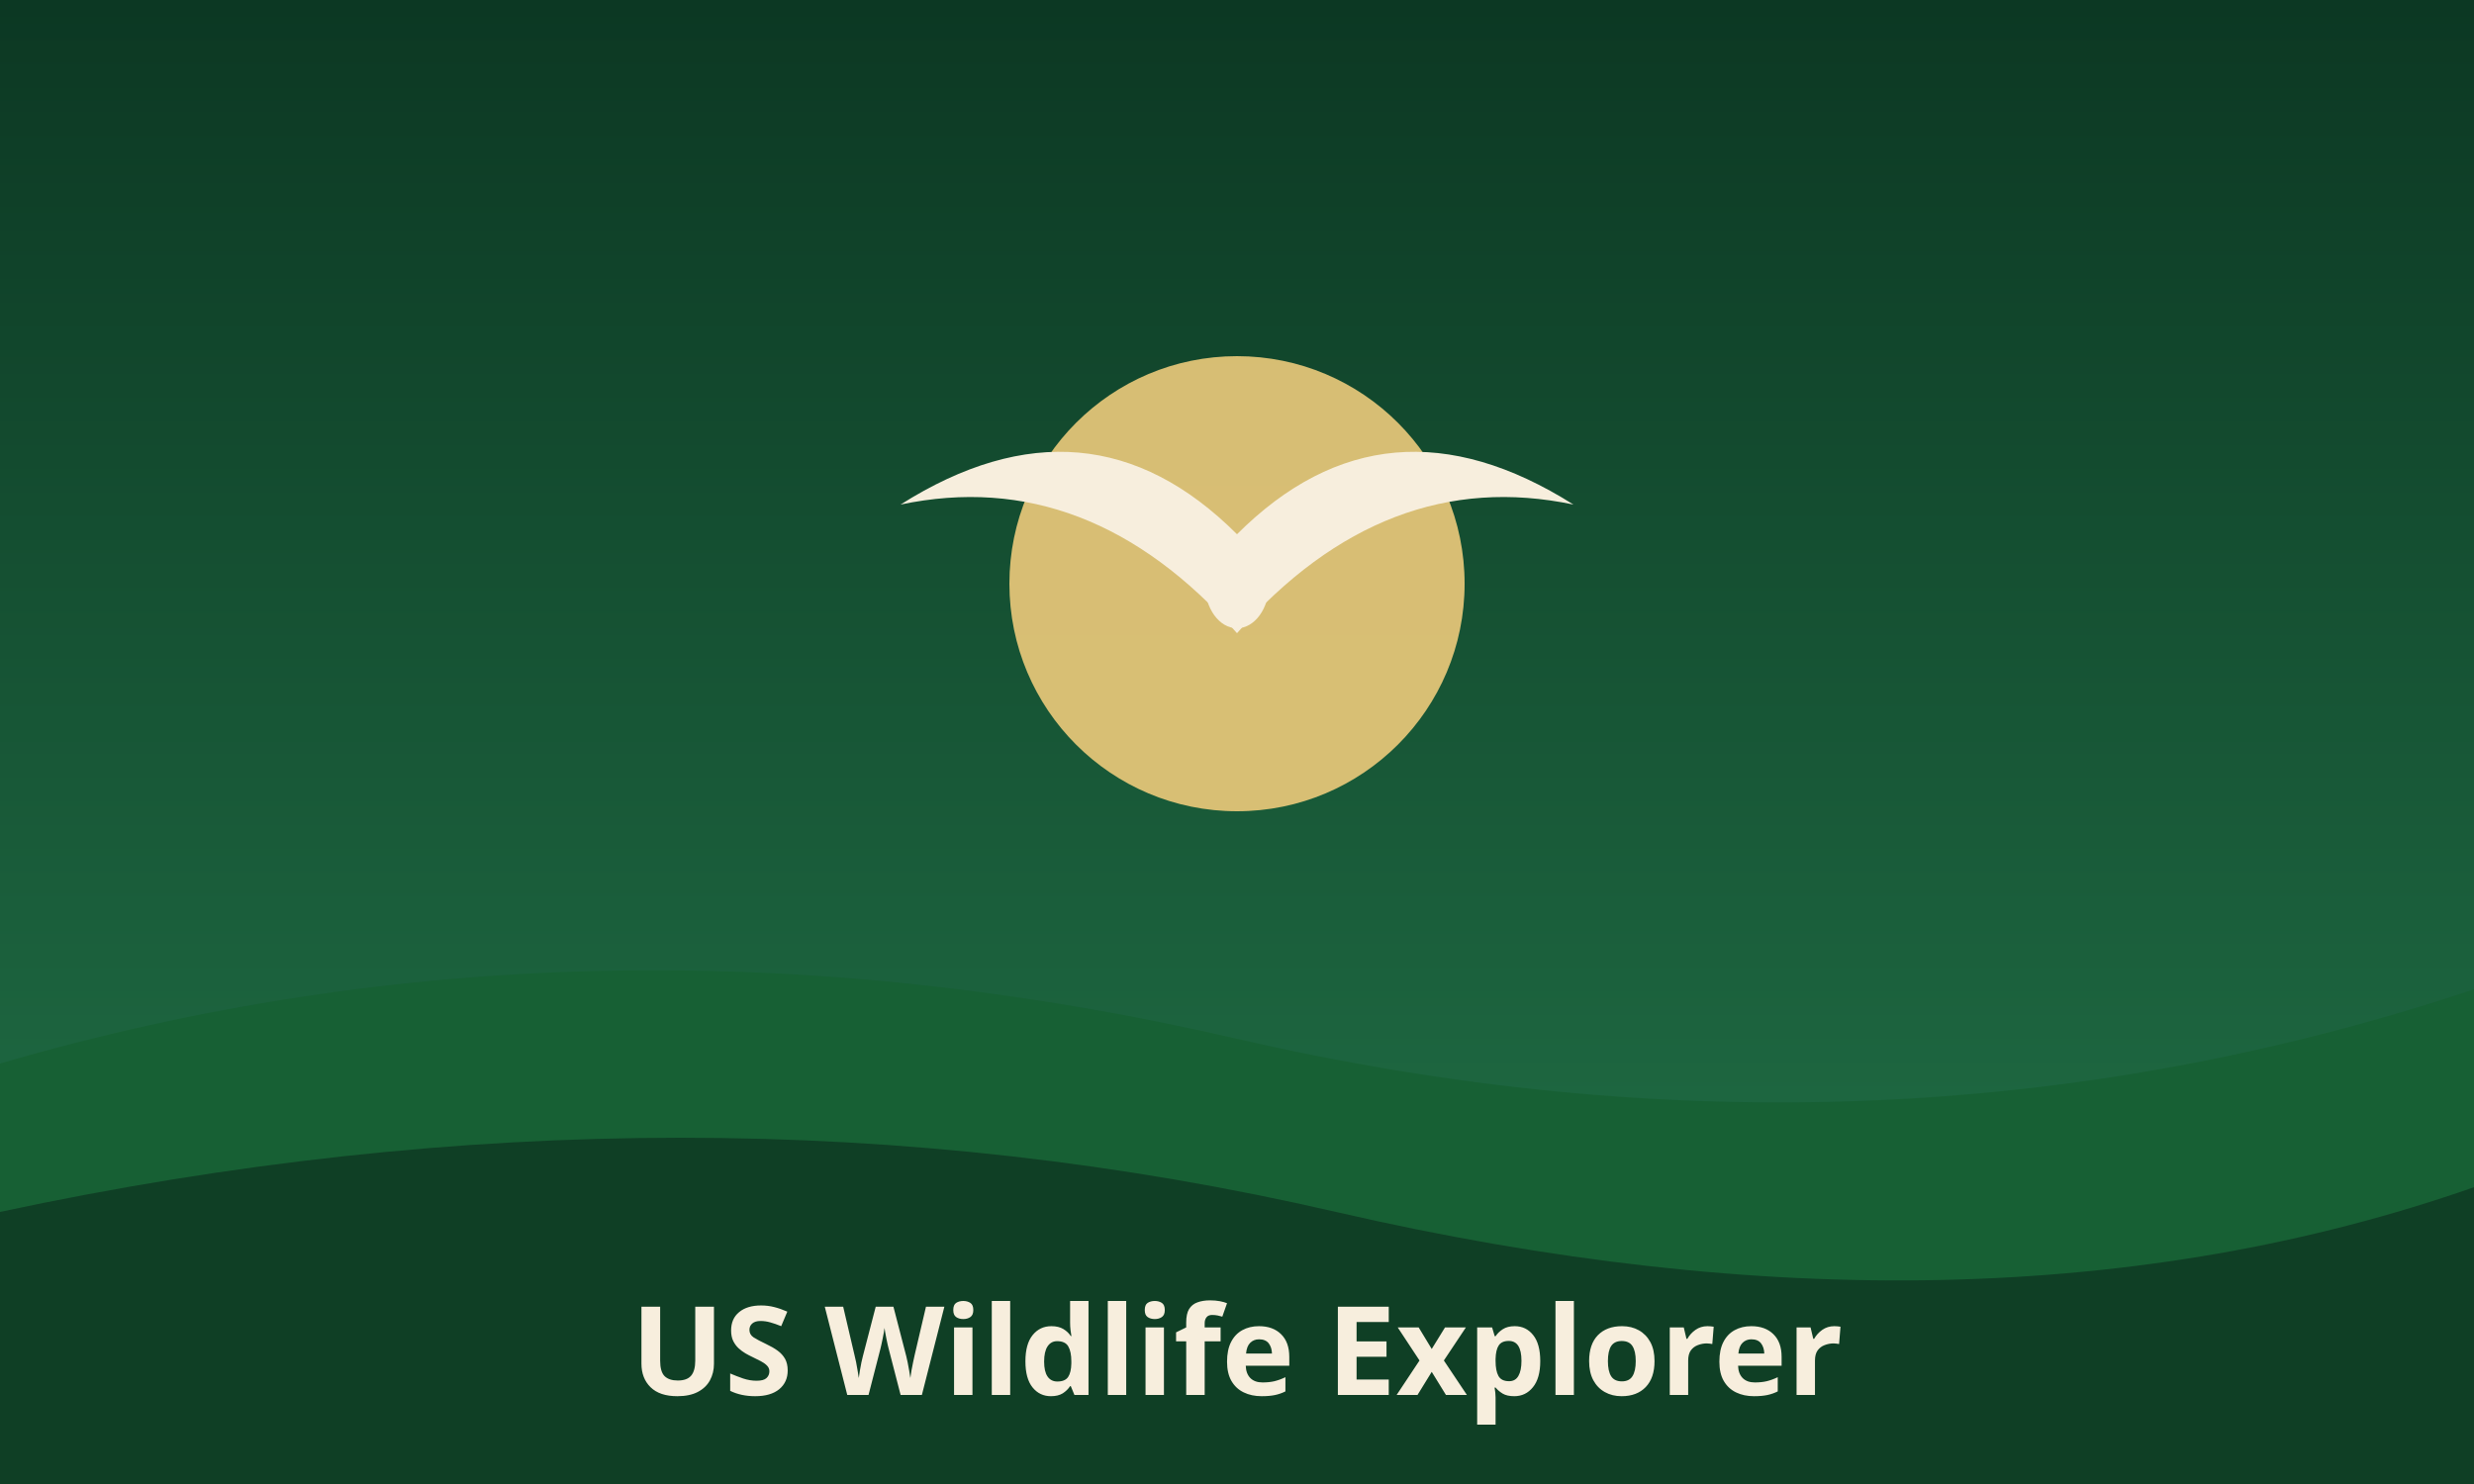
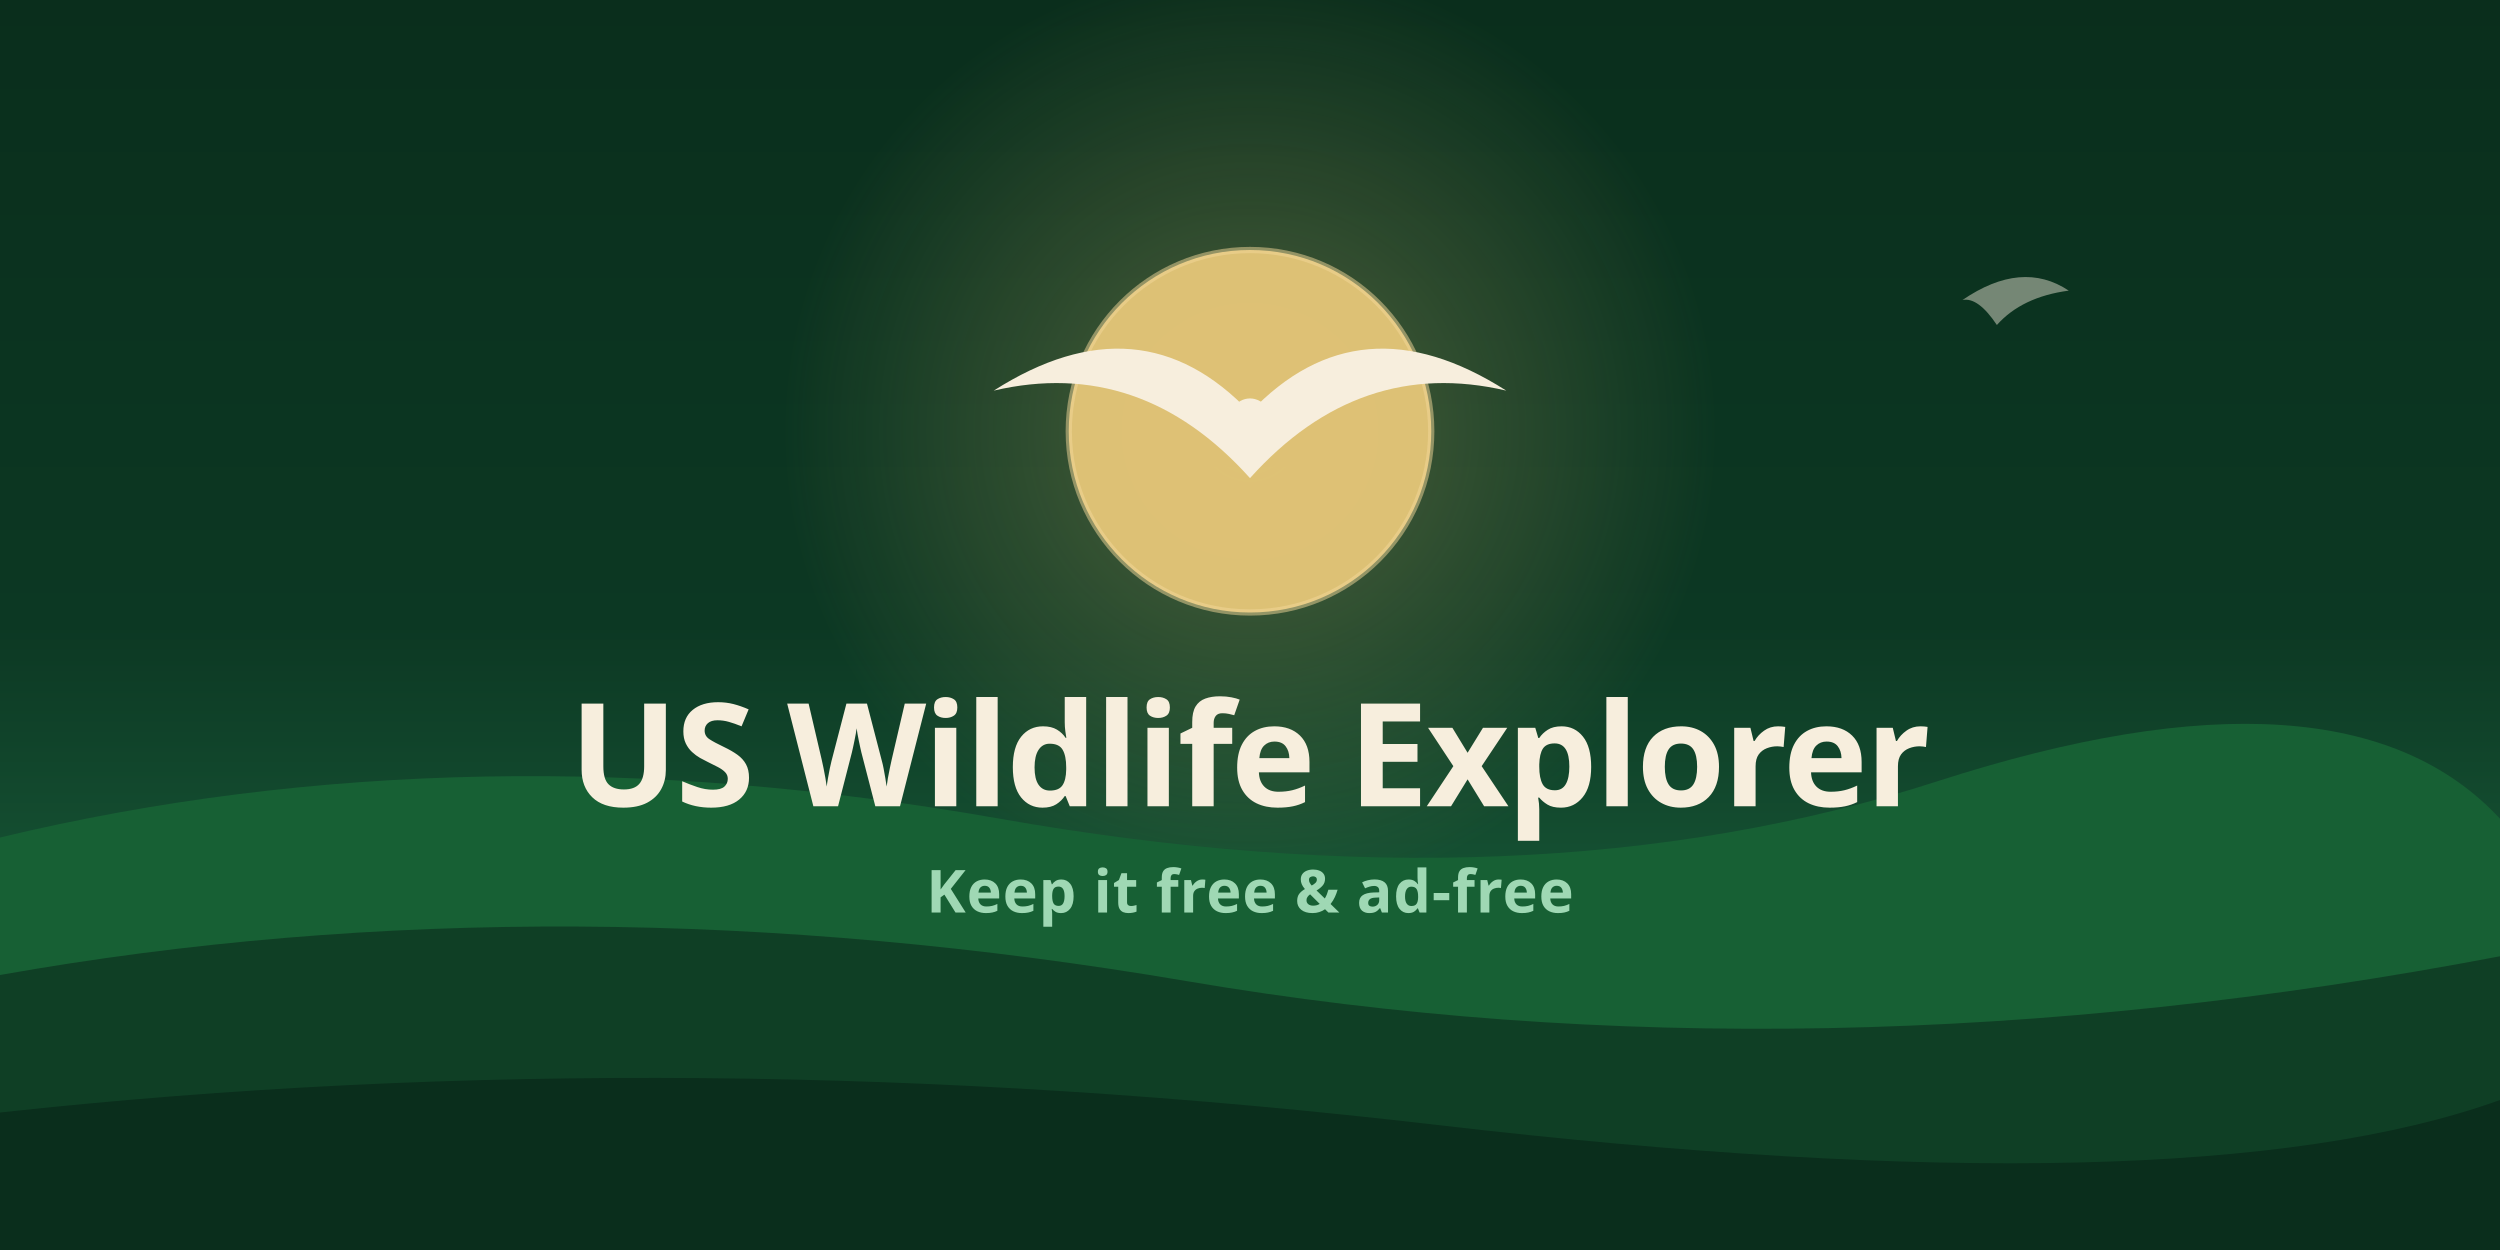
- <svg xmlns="http://www.w3.org/2000/svg" width="500" height="300" viewBox="0 0 500 300">
+ <svg xmlns="http://www.w3.org/2000/svg" width="800" height="400" viewBox="0 0 800 400">
  <defs>
    <linearGradient id="sky" x1="0" y1="0" x2="0" y2="1">
-       <stop offset="0" stop-color="#0c3823" />
+       <stop offset="0" stop-color="#0a2e1c" />
+       <stop offset="0.5" stop-color="#0c3823" />
      <stop offset="1" stop-color="#23764a" />
    </linearGradient>
+     <radialGradient id="glow" cx="0.5" cy="0.5" r="0.5">
+       <stop offset="0" stop-color="#e8c879" stop-opacity="0.3" />
+       <stop offset="1" stop-color="#e8c879" stop-opacity="0" />
+     </radialGradient>
  </defs>
-   <rect width="500" height="300" fill="url(#sky)" />
-   <circle cx="250" cy="118" r="46" fill="#e8c879" opacity="0.92" />
-   <path d="M0 215 Q120 180 250 210 T500 200 L500 300 L0 300 Z" fill="#176034" />
-   <path d="M0 245 Q140 215 270 245 T500 240 L500 300 L0 300 Z" fill="#0f3f25" />
-   <path d="M182 102 Q220 78 250 108 Q280 78 318 102 Q280 94 250 128 Q220 94 182 102 Z" fill="#f7eedd" />
-   <ellipse cx="250" cy="118" rx="6.5" ry="9" fill="#f7eedd" />
-   <text x="250" y="282" text-anchor="middle" font-family="Segoe UI, system-ui, sans-serif" font-size="25" font-weight="800" fill="#f7eedd">US Wildlife Explorer</text>
+   <rect width="800" height="400" fill="#0c3823" />
+   <rect width="800" height="400" fill="url(#sky)" />
+   <circle cx="400" cy="138" r="150" fill="url(#glow)" />
+   <circle cx="400" cy="138" r="58" fill="#e8c879" opacity="0.94" />
+   <circle cx="400" cy="138" r="58" fill="none" stroke="#f3d89a" stroke-width="2" opacity="0.5" />
+   <path d="M318 125 q47 -30 82 7 q35 -37 82 -7 q-47 -11 -82 28 q-35 -39 -82 -28 Z" fill="#f7eedd" />
+   <ellipse cx="400" cy="138" rx="8" ry="10.5" fill="#f7eedd" />
+   <path d="M628 96 q19 -13 34 -3 q-15 2 -23 11 q-6 -9 -11 -8 Z" fill="#f7eedd" opacity="0.45" />
+   <path d="M0 268 Q150 232 320 262 T620 250 T800 262 L800 400 L0 400 Z" fill="#176034" />
+   <path d="M0 312 Q180 280 380 314 T800 306 L800 400 L0 400 Z" fill="#0f3f25" />
+   <path d="M0 356 Q220 332 460 360 T800 352 L800 400 L0 400 Z" fill="#0a2e1c" />
+   <text x="400" y="258" text-anchor="middle" font-family="Segoe UI, system-ui, -apple-system, sans-serif" font-size="46" font-weight="800" fill="#f7eedd" letter-spacing="-0.8">US Wildlife Explorer</text>
+   <text x="400" y="292" text-anchor="middle" font-family="Segoe UI, system-ui, -apple-system, sans-serif" font-size="19" font-weight="600" fill="#9fd8b4" letter-spacing="0.3">Keep it free &amp; ad-free</text>
</svg>
